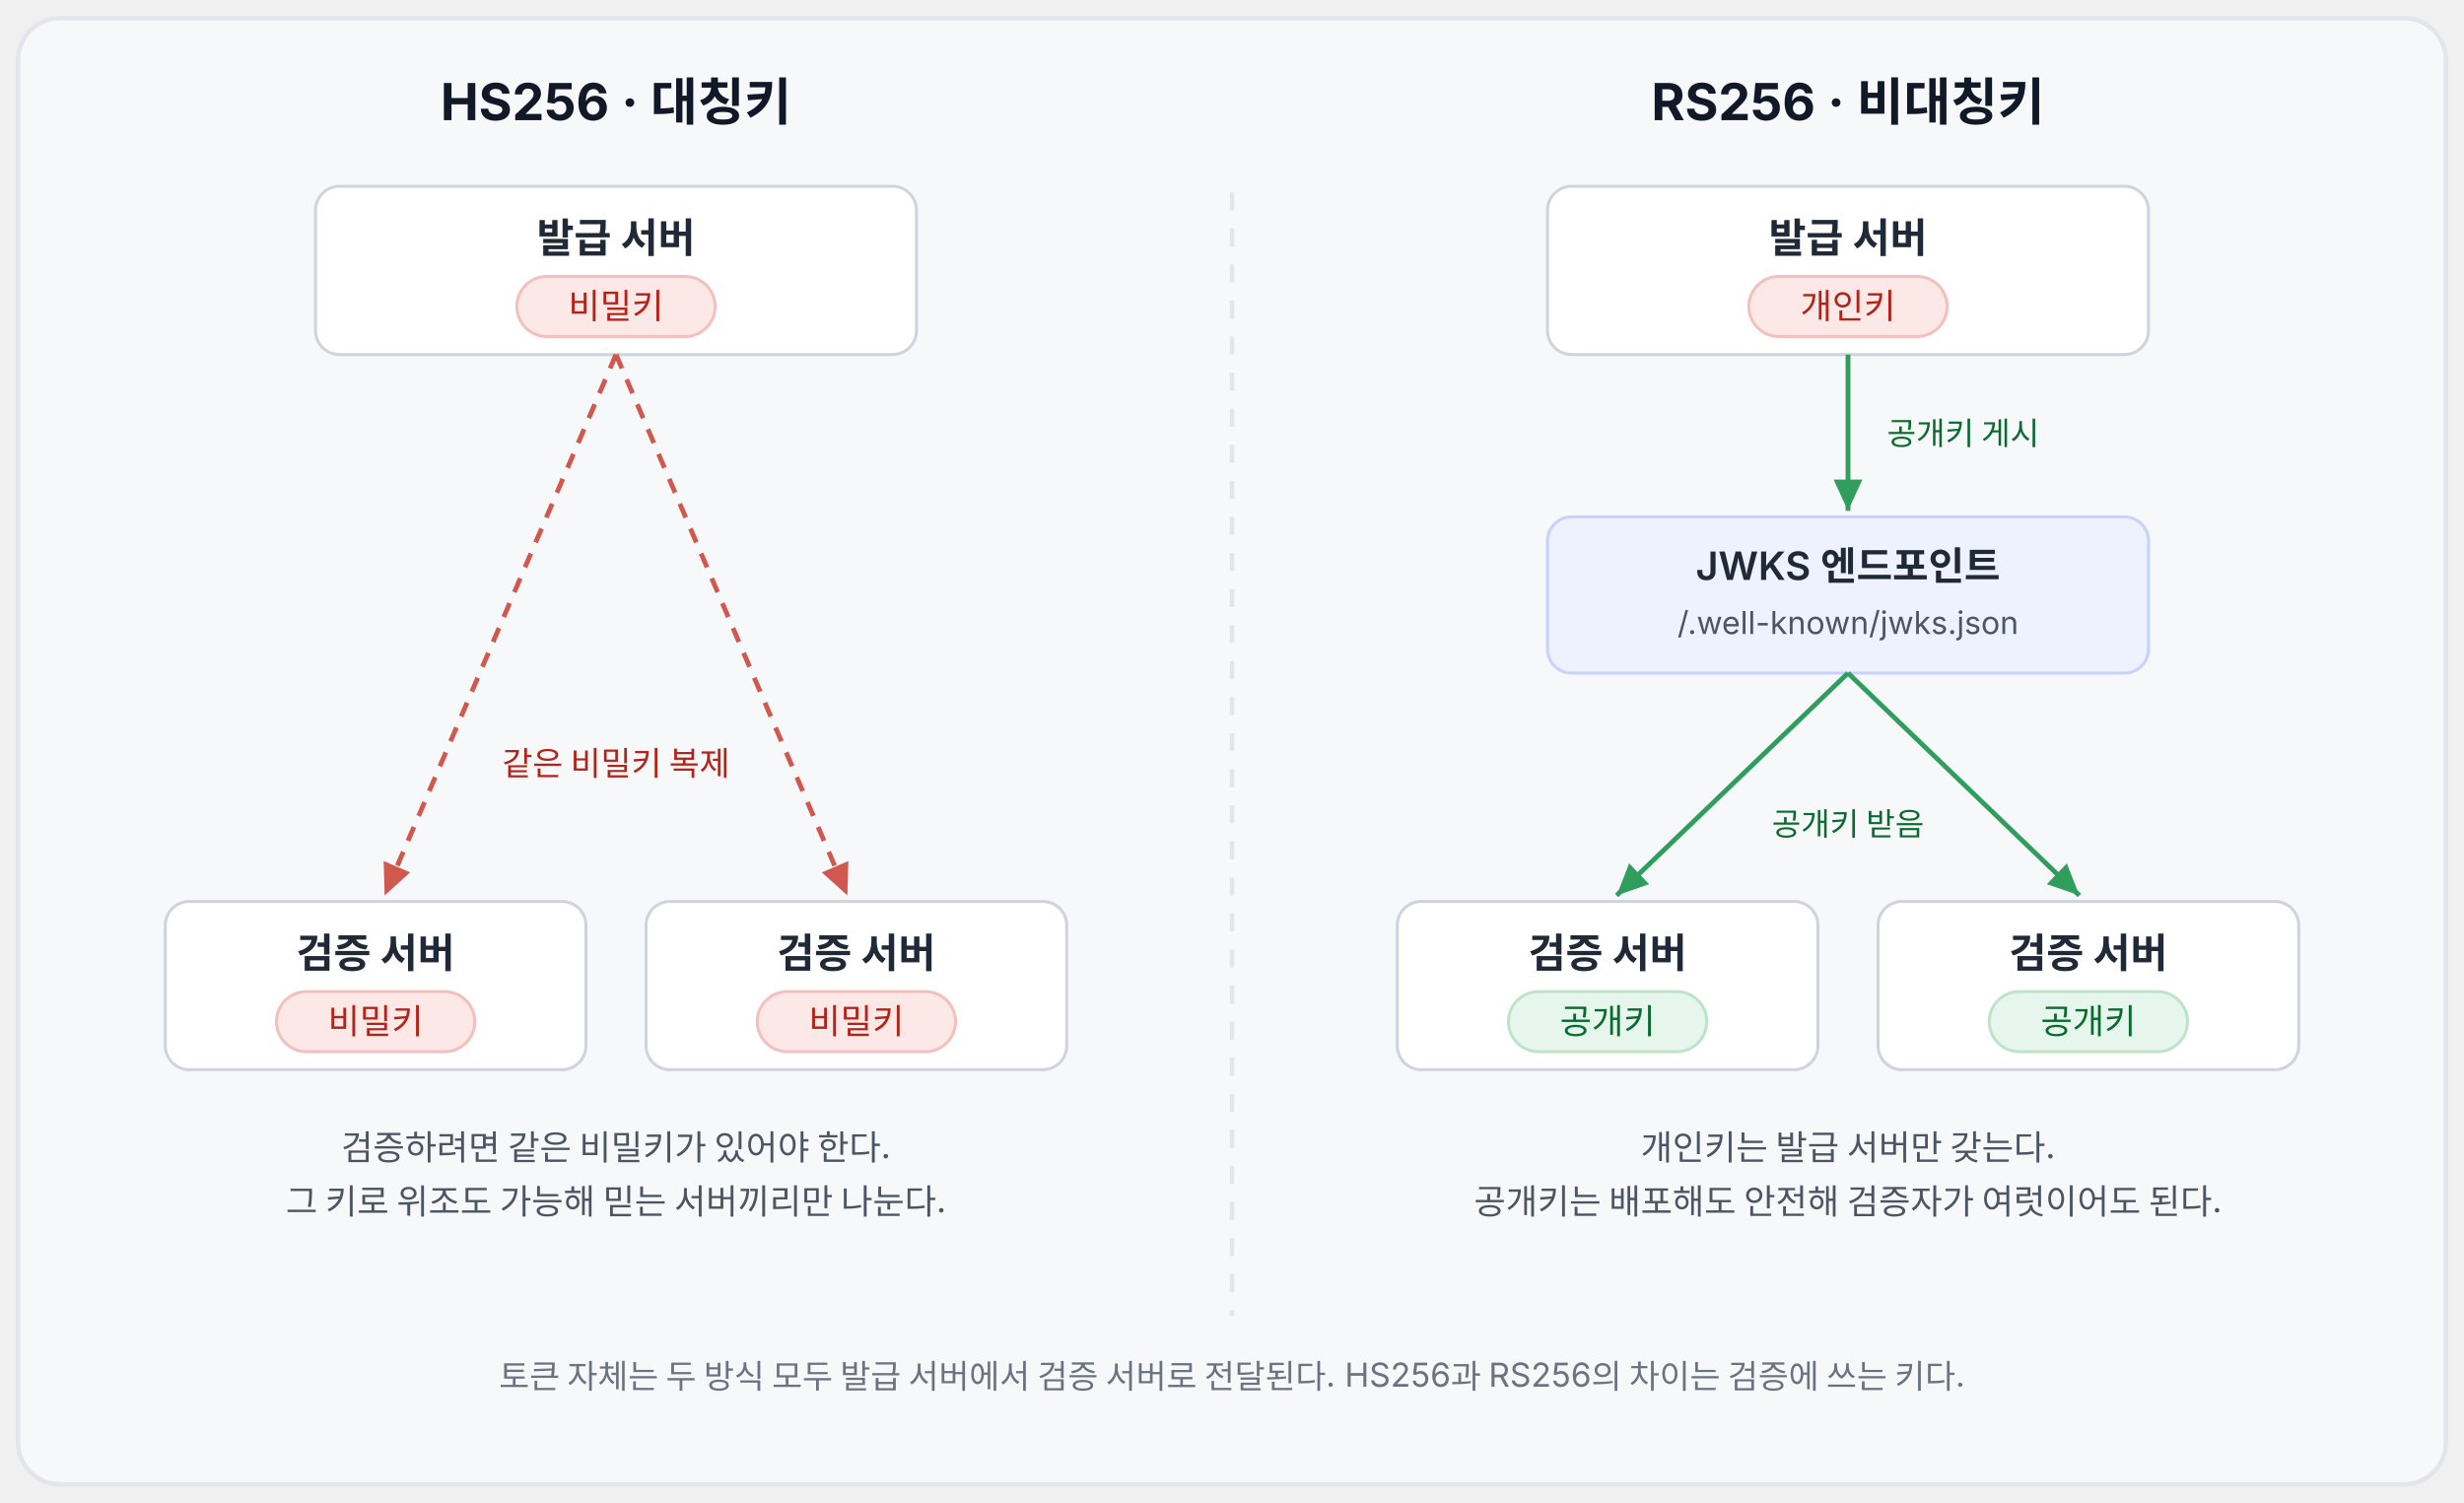
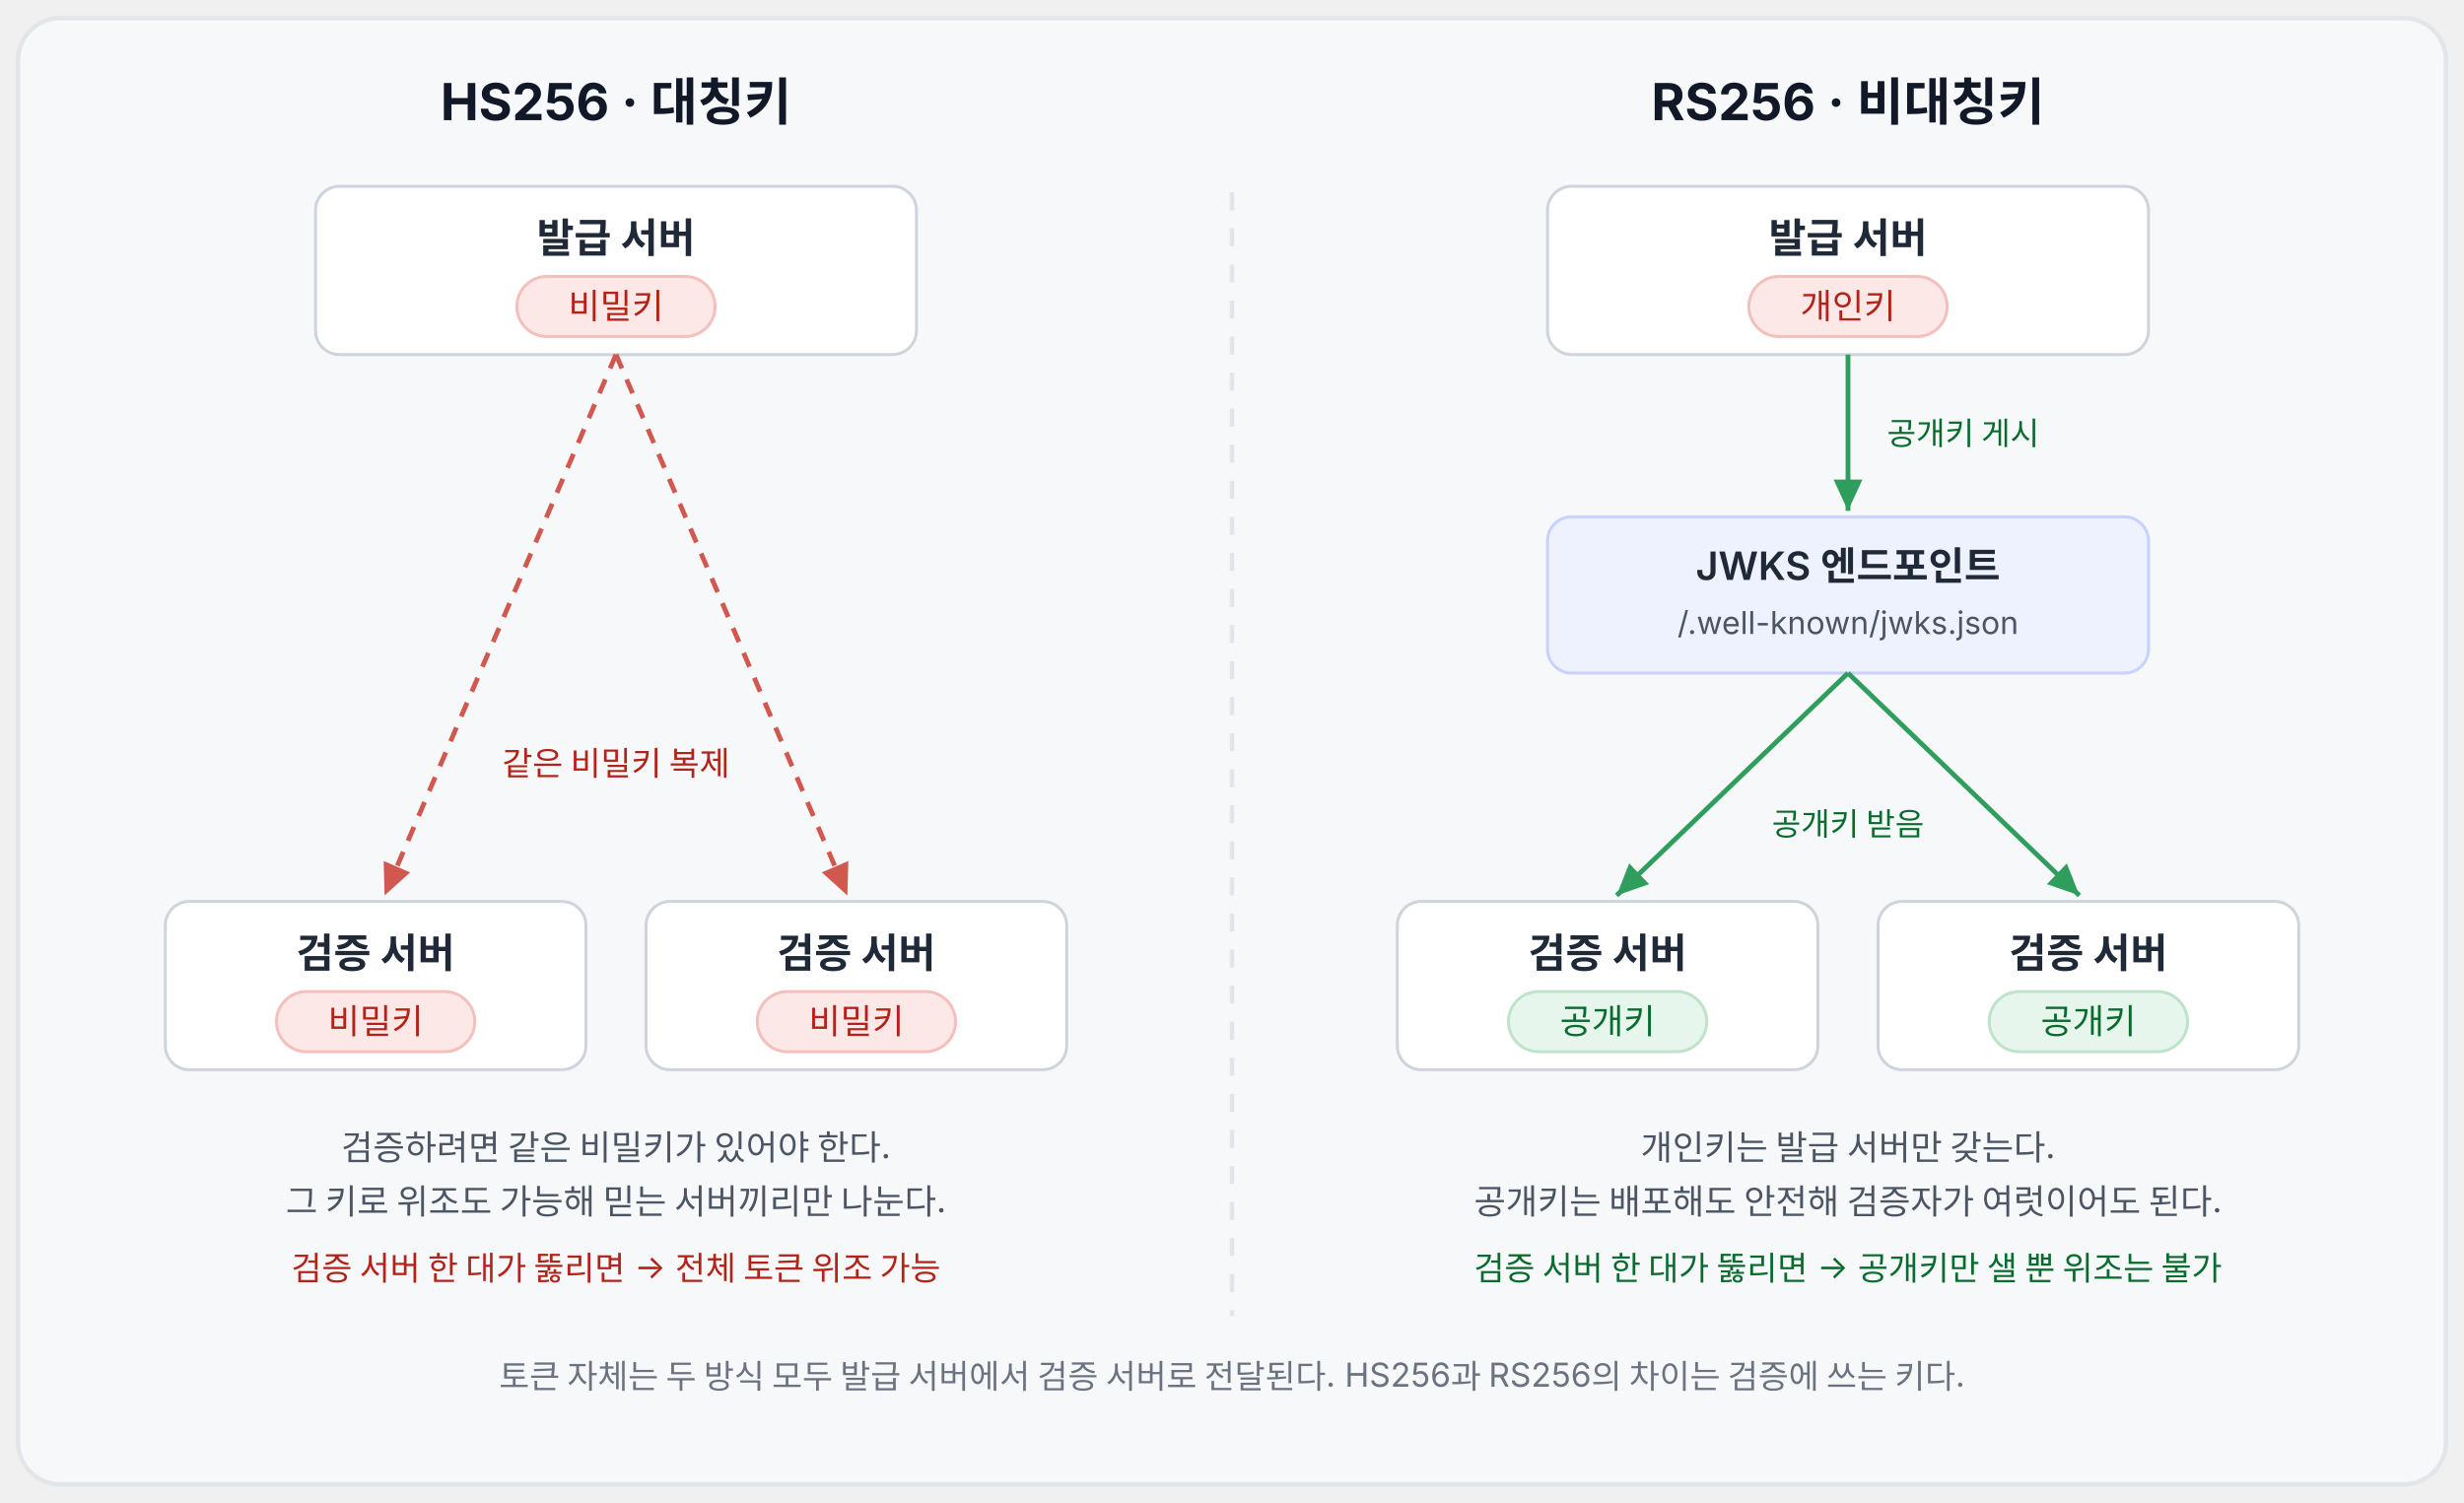
<svg xmlns="http://www.w3.org/2000/svg" viewBox="0 0 820 500" font-family="-apple-system, BlinkMacSystemFont, 'Apple SD Gothic Neo', 'Malgun Gothic', sans-serif">
  <defs>
    <marker id="aRed" markerWidth="9" markerHeight="9" refX="6.5" refY="3" orient="auto">
      <path d="M0,0 L6.5,3 L0,6 Z" fill="#d1584f" />
    </marker>
    <marker id="aGreen" markerWidth="9" markerHeight="9" refX="6.5" refY="3" orient="auto">
      <path d="M0,0 L6.5,3 L0,6 Z" fill="#2f9e5c" />
    </marker>
  </defs>
  <rect x="6" y="6" width="808" height="488" rx="14" fill="#f7f8fa" stroke="#e2e5ea" stroke-width="1.5" />
  <line x1="410" y1="64" x2="410" y2="438" stroke="#e2e5ea" stroke-width="1.5" stroke-dasharray="6 6" />
  <text x="205" y="40" text-anchor="middle" font-size="17" font-weight="700" fill="#111827">HS256 · 대칭키</text>
  <text x="615" y="40" text-anchor="middle" font-size="17" font-weight="700" fill="#111827">RS256 · 비대칭키</text>
  <rect x="105" y="62" width="200" height="56" rx="8" fill="#ffffff" stroke="#cfd4dc" />
  <text x="205" y="84" text-anchor="middle" font-size="13.5" font-weight="600" fill="#1f2937">발급 서버</text>
  <rect x="172" y="92" width="66" height="20" rx="10" fill="#fde8e8" stroke="#f3c0be" />
  <text x="205" y="106" text-anchor="middle" font-size="11.5" fill="#b42318">비밀키</text>
  <path d="M205,118 L128,298" fill="none" stroke="#d1584f" stroke-width="1.6" stroke-dasharray="5 4" marker-end="url(#aRed)" />
  <path d="M205,118 L282,298" fill="none" stroke="#d1584f" stroke-width="1.6" stroke-dasharray="5 4" marker-end="url(#aRed)" />
  <text x="205" y="258" text-anchor="middle" font-size="11" fill="#b42318">같은 비밀키 복제</text>
  <rect x="55" y="300" width="140" height="56" rx="8" fill="#ffffff" stroke="#cfd4dc" />
  <text x="125" y="322" text-anchor="middle" font-size="13.5" font-weight="600" fill="#1f2937">검증 서버</text>
  <rect x="92" y="330" width="66" height="20" rx="10" fill="#fde8e8" stroke="#f3c0be" />
  <text x="125" y="344" text-anchor="middle" font-size="11.5" fill="#b42318">비밀키</text>
  <rect x="215" y="300" width="140" height="56" rx="8" fill="#ffffff" stroke="#cfd4dc" />
  <text x="285" y="322" text-anchor="middle" font-size="13.5" font-weight="600" fill="#1f2937">검증 서버</text>
  <rect x="252" y="330" width="66" height="20" rx="10" fill="#fde8e8" stroke="#f3c0be" />
  <text x="285" y="344" text-anchor="middle" font-size="11.5" fill="#b42318">비밀키</text>
  <text x="205" y="386" text-anchor="middle" font-size="11.5" fill="#4b5563">검증하려면 같은 비밀키가 있어야 한다.</text>
  <text x="205" y="404" text-anchor="middle" font-size="11.5" fill="#4b5563">그 키로 위조도 가능해 믿는 서버끼리만 나눈다.</text>
+   <text x="205" y="426" text-anchor="middle" font-size="11" fill="#b42318">검증 서버 한 대가 뚫리면 → 전체 토큰 위조 가능</text>
  <rect x="515" y="62" width="200" height="56" rx="8" fill="#ffffff" stroke="#cfd4dc" />
  <text x="615" y="84" text-anchor="middle" font-size="13.5" font-weight="600" fill="#1f2937">발급 서버</text>
  <rect x="582" y="92" width="66" height="20" rx="10" fill="#fde8e8" stroke="#f3c0be" />
  <text x="615" y="106" text-anchor="middle" font-size="11.5" fill="#b42318">개인키</text>
  <path d="M615,118 L615,170" fill="none" stroke="#2f9e5c" stroke-width="1.6" marker-end="url(#aGreen)" />
  <text x="628" y="148" font-size="10.5" fill="#096c2e">공개키 게시</text>
  <rect x="515" y="172" width="200" height="52" rx="8" fill="#eef2ff" stroke="#c7d2fe" />
  <text x="615" y="193" text-anchor="middle" font-size="13" font-weight="600" fill="#1f2937">JWKS 엔드포인트</text>
  <text x="615" y="211" text-anchor="middle" font-size="10.5" fill="#4b5563">/.well-known/jwks.json</text>
  <path d="M615,224 L538,298" fill="none" stroke="#2f9e5c" stroke-width="1.6" marker-end="url(#aGreen)" />
  <path d="M615,224 L692,298" fill="none" stroke="#2f9e5c" stroke-width="1.6" marker-end="url(#aGreen)" />
  <text x="615" y="278" text-anchor="middle" font-size="10.5" fill="#096c2e">공개키 받음</text>
  <rect x="465" y="300" width="140" height="56" rx="8" fill="#ffffff" stroke="#cfd4dc" />
  <text x="535" y="322" text-anchor="middle" font-size="13.5" font-weight="600" fill="#1f2937">검증 서버</text>
  <rect x="502" y="330" width="66" height="20" rx="10" fill="#e7f6ec" stroke="#bfe3c9" />
  <text x="535" y="344" text-anchor="middle" font-size="11.5" fill="#096c2e">공개키</text>
  <rect x="625" y="300" width="140" height="56" rx="8" fill="#ffffff" stroke="#cfd4dc" />
  <text x="695" y="322" text-anchor="middle" font-size="13.5" font-weight="600" fill="#1f2937">검증 서버</text>
  <rect x="662" y="330" width="66" height="20" rx="10" fill="#e7f6ec" stroke="#bfe3c9" />
  <text x="695" y="344" text-anchor="middle" font-size="11.5" fill="#096c2e">공개키</text>
  <text x="615" y="386" text-anchor="middle" font-size="11.5" fill="#4b5563">개인키는 발급 서버만 갖는다.</text>
  <text x="615" y="404" text-anchor="middle" font-size="11.5" fill="#4b5563">공개키는 배포해도 안전해 검증자가 여럿이어도 된다.</text>
+   <text x="615" y="426" text-anchor="middle" font-size="11" fill="#096c2e">검증 서버 한 대가 뚫리면 → 공개키만 샐 뿐 위조는 불가</text>
  <text x="410" y="462" text-anchor="middle" font-size="11" fill="#6b7280">토큰 자체는 두 방식 모두 발급 서버에서 검증 서버로 전달된다. HS256과 RS256의 차이는 검증에 쓰는 키다.</text>
</svg>
